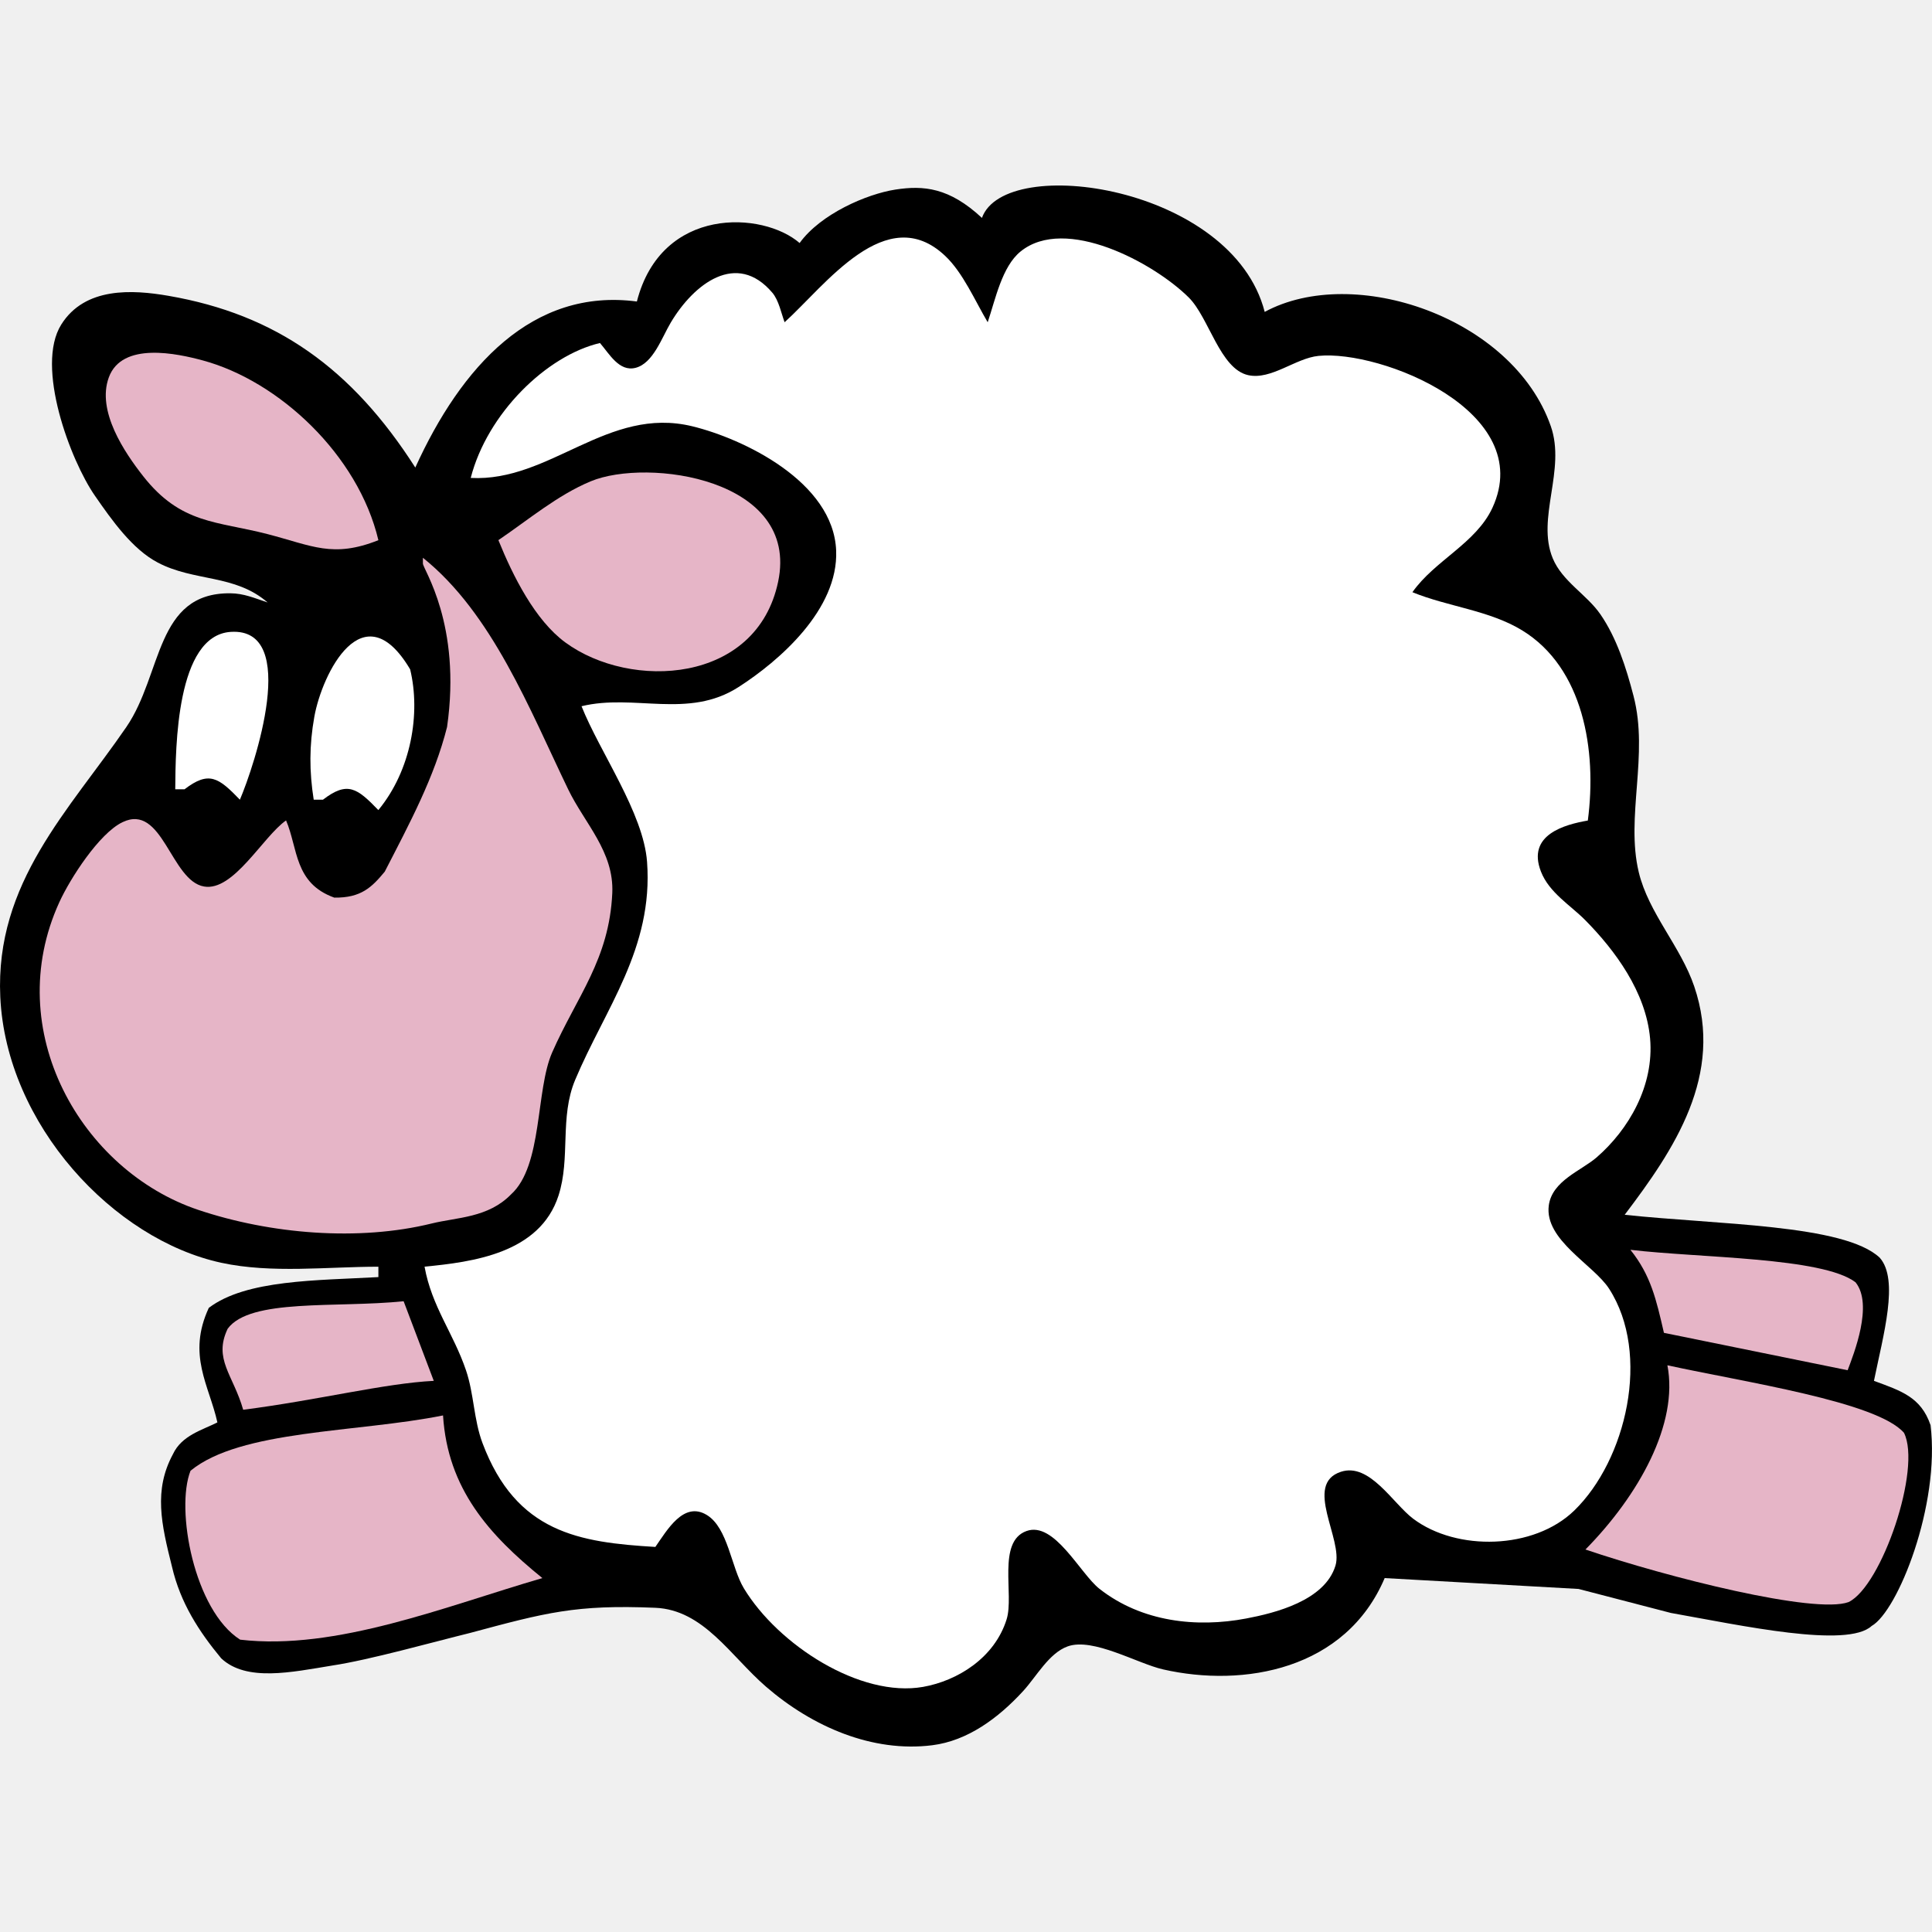
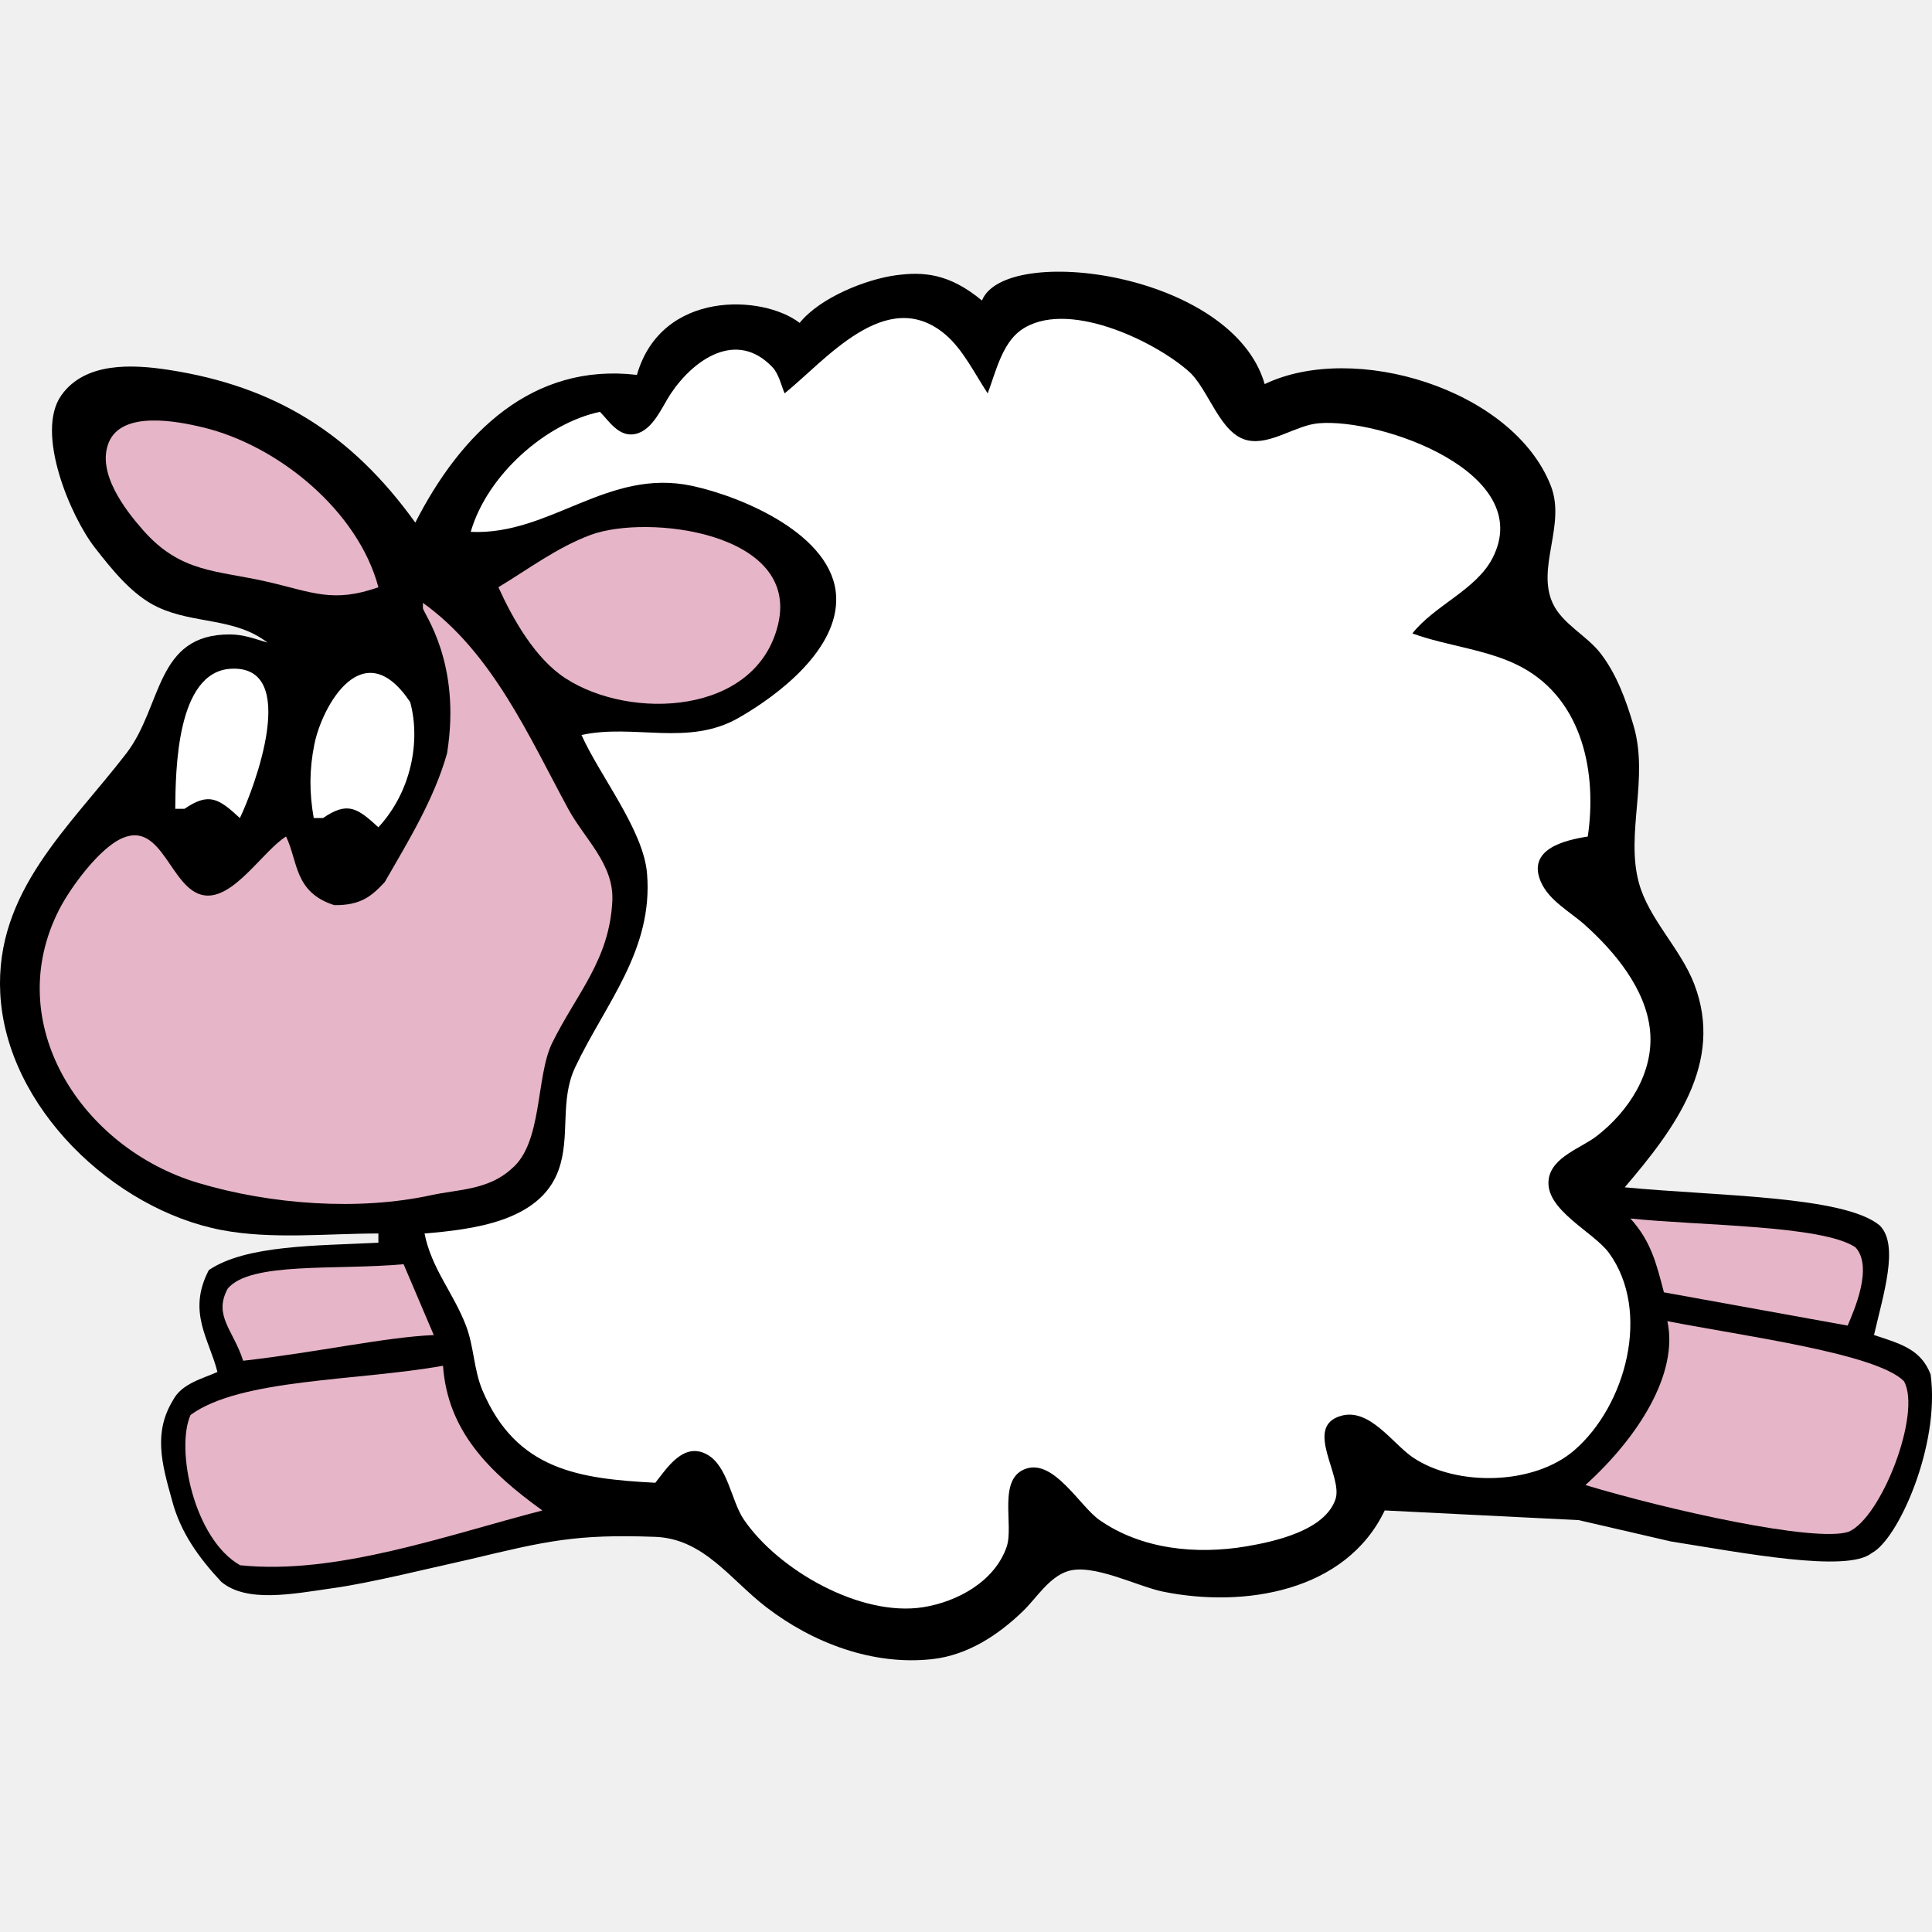
- <svg xmlns="http://www.w3.org/2000/svg" xmlns:xlink="http://www.w3.org/1999/xlink" width="48" height="48" id="svg19" version="1.1">
+ <svg xmlns="http://www.w3.org/2000/svg" xmlns:xlink="http://www.w3.org/1999/xlink" width="96" height="96" id="svg19" version="1.1">
  <defs id="defs33">
    <linearGradient id="linearGradient45">
      <stop style="stop-color:#ffffff;stop-opacity:1;" offset="0" id="stop46" />
      <stop style="stop-color:#ffffe3;stop-opacity:1;" offset="1" id="stop47" />
    </linearGradient>
    <linearGradient id="linearGradient34">
      <stop style="stop-color:#ffcfe1;stop-opacity:1;" offset="0" id="stop35" />
      <stop style="stop-color:#cc9cae;stop-opacity:1;" offset="1" id="stop36" />
    </linearGradient>
    <linearGradient xlink:href="#linearGradient45" id="linearGradient37" x1="0.344" y1="0.164" x2="0.741" y2="1.141" gradientUnits="objectBoundingBox" spreadMethod="pad" />
    <linearGradient xlink:href="#linearGradient34" id="linearGradient38" x1="0.242" y1="0.071" x2="0.529" y2="0.634" gradientUnits="objectBoundingBox" spreadMethod="pad" />
    <linearGradient xlink:href="#linearGradient45" id="linearGradient39" x1="0.607" y1="0.211" x2="0.485" y2="0.898" gradientUnits="objectBoundingBox" spreadMethod="pad" />
    <linearGradient xlink:href="#linearGradient45" id="linearGradient40" x1="0.57" y1="0.184" x2="0.439" y2="0.649" gradientUnits="objectBoundingBox" spreadMethod="pad" />
    <radialGradient xlink:href="#linearGradient45" id="radialGradient41" cx="1.03795e-08" cy="1.88508e-08" fx="1.03795e-08" fy="1.88508e-08" r="0.764" gradientUnits="objectBoundingBox" gradientTransform="matrix(1.01659,0,0,0.983682,0.147058,0.414063)" spreadMethod="pad" />
    <radialGradient xlink:href="#linearGradient45" id="radialGradient42" cx="-3.6059599e-14" cy="1.2964099e-13" fx="-3.6059599e-14" fy="1.2964099e-13" r="0.767" gradientUnits="objectBoundingBox" gradientTransform="matrix(1.17706,0,0,0.849577,0.866336,0.695314)" spreadMethod="pad" />
    <radialGradient xlink:href="#linearGradient34" id="radialGradient43" cx="3.3878e-09" cy="-1.85092e-09" fx="3.3878e-09" fy="-1.85092e-09" r="0.945" gradientUnits="objectBoundingBox" gradientTransform="matrix(1.17119,0,0,0.853835,-0.0726344,0.390645)" spreadMethod="pad" />
    <linearGradient xlink:href="#linearGradient45" id="linearGradient44" x1="0" y1="0" x2="1" y2="0" gradientUnits="objectBoundingBox" spreadMethod="pad" />
    <radialGradient xlink:href="#linearGradient45" id="radialGradient48" cx="2.3239899e-26" cy="3.27678e-26" fx="2.3239899e-26" fy="3.27678e-26" r="1.316" gradientUnits="objectBoundingBox" gradientTransform="matrix(1.0925,0,0,0.915332,0.229445,0.351504)" spreadMethod="pad" />
  </defs>
-   <path style="fill:#000000;stroke:none" d="M 15.823,7.491 C 13.228,7.148 11.457,9.11 10.318,11.616 8.745,9.157 6.863,7.811 4.182,7.349 3.29,7.195 2.11,7.124 1.521,8.065 0.87,9.106 1.75,11.439 2.357,12.315 c 0.421,0.608 0.93,1.33 1.563,1.662 0.91,0.479 1.913,0.285 2.729,0.991 C 6.328,14.862 6.06,14.742 5.721,14.74 c -1.866,-0.015 -1.679,2.005 -2.582,3.323 -1.418,2.068 -3.263,3.86 -3.132,6.704 0.147,3.177 2.819,6.031 5.495,6.607 1.249,0.269 2.631,0.097 3.899,0.097 l 0,0.258 c -1.529,0.086 -3.283,0.06 -4.213,0.764 -0.545,1.173 0.009,1.926 0.213,2.846 -0.368,0.188 -0.886,0.32 -1.104,0.789 -0.483,0.895 -0.291,1.733 -0.024,2.796 0.208,0.9 0.672,1.612 1.223,2.277 0.628,0.589 1.748,0.344 2.757,0.179 0.917,-0.137 2.516,-0.586 3.422,-0.809 1.885,-0.506 2.629,-0.709 4.606,-0.626 1.202,0.051 1.867,1.196 2.752,1.962 1.157,1 2.648,1.639 4.129,1.453 0.875,-0.11 1.635,-0.669 2.254,-1.342 0.335,-0.364 0.643,-0.946 1.11,-1.114 0.629,-0.226 1.731,0.426 2.371,0.572 2.006,0.457 4.537,0.009 5.505,-2.269 l 4.817,0.27 2.293,0.596 c 1.759,0.313 4.38,0.884 4.988,0.324 0.651,-0.369 1.705,-3.002 1.464,-4.989 -0.238,-0.701 -0.736,-0.853 -1.406,-1.101 0.229,-1.128 0.631,-2.515 0.142,-3.061 -0.884,-0.83 -4.041,-0.818 -6.335,-1.065 1.228,-1.62 2.477,-3.471 1.728,-5.673 -0.339,-0.997 -1.134,-1.823 -1.378,-2.836 -0.332,-1.381 0.254,-2.912 -0.131,-4.383 C 40.401,16.584 40.164,15.844 39.759,15.259 39.417,14.766 38.814,14.445 38.577,13.87 38.165,12.871 38.911,11.679 38.528,10.585 37.582,7.882 33.634,6.551 31.421,7.749 30.617,4.616 24.968,3.807 24.396,5.414 23.585,4.658 22.946,4.602 22.246,4.71 21.532,4.821 20.389,5.315 19.866,6.038 18.957,5.248 16.432,5.111 15.823,7.491 z" id="path21" />
-   <path style="fill:#ffffff;fill-opacity:1;fill-rule:nonzero;stroke:none" d="M 19.493,8.006 C 19.411,7.786 19.35,7.463 19.189,7.273 18.302,6.227 17.239,7.049 16.664,8.016 16.443,8.387 16.227,9.029 15.789,9.139 15.383,9.242 15.139,8.791 14.906,8.522 c -1.328,0.312 -2.8,1.751 -3.211,3.352 1.974,0.105 3.402,-1.795 5.505,-1.283 1.263,0.307 3.507,1.376 3.574,3.089 0.058,1.464 -1.417,2.743 -2.427,3.391 -1.251,0.803 -2.59,0.156 -3.899,0.475 0.456,1.145 1.539,2.651 1.628,3.868 0.159,2.151 -1.043,3.645 -1.786,5.415 -0.391,0.931 -0.111,1.938 -0.414,2.875 -0.466,1.439 -2.138,1.65 -3.328,1.766 0.178,0.993 0.718,1.653 1.031,2.579 0.198,0.585 0.19,1.224 0.409,1.805 0.839,2.23 2.405,2.466 4.294,2.579 0.292,-0.417 0.702,-1.144 1.278,-0.794 0.527,0.32 0.605,1.3 0.921,1.822 0.854,1.41 2.896,2.724 4.453,2.449 0.852,-0.151 1.777,-0.718 2.076,-1.681 0.189,-0.609 -0.242,-1.927 0.493,-2.191 0.694,-0.25 1.332,1.058 1.813,1.436 1.049,0.824 2.413,0.971 3.646,0.737 0.701,-0.133 1.954,-0.439 2.218,-1.316 0.196,-0.65 -0.803,-2.022 0.135,-2.329 0.713,-0.234 1.29,0.786 1.796,1.167 1.08,0.811 2.997,0.771 4.001,-0.204 1.288,-1.25 1.916,-3.886 0.864,-5.513 -0.385,-0.595 -1.608,-1.209 -1.497,-2.064 0.08,-0.618 0.811,-0.868 1.19,-1.198 0.796,-0.691 1.431,-1.781 1.327,-2.954 -0.103,-1.156 -0.874,-2.194 -1.613,-2.941 -0.363,-0.367 -0.895,-0.68 -1.099,-1.206 -0.356,-0.917 0.593,-1.167 1.165,-1.267 0.23,-1.748 -0.112,-3.791 -1.627,-4.722 -0.817,-0.502 -1.854,-0.591 -2.731,-0.951 0.554,-0.789 1.58,-1.215 1.988,-2.097 C 38.184,10.223 34.301,8.688 32.758,8.842 32.186,8.899 31.585,9.445 31.013,9.321 30.31,9.168 30.038,7.891 29.534,7.391 28.665,6.528 26.468,5.345 25.356,6.248 24.893,6.623 24.731,7.438 24.539,8.006 24.222,7.47 23.926,6.776 23.482,6.357 22.022,4.977 20.507,7.09 19.493,8.006 z" id="path22" />
-   <path style="fill:#e6b5c7;fill-opacity:1;stroke:none" d="M 9.401,13.421 C 8.898,11.296 6.925,9.466 5.043,8.956 4.408,8.784 3.03,8.479 2.703,9.378 2.397,10.215 3.097,11.244 3.556,11.829 c 0.942,1.2 1.831,1.114 3.092,1.441 1.113,0.289 1.622,0.6 2.752,0.151 z" id="path23" />
-   <path style="fill:#e6b5c7;fill-opacity:1;stroke:none" d="m 12.383,13.421 c 0.361,0.892 0.911,1.991 1.665,2.542 1.62,1.186 4.752,1.033 5.285,-1.512 0.538,-2.567 -3.249,-3.079 -4.657,-2.493 -0.826,0.344 -1.545,0.954 -2.294,1.462 z" id="path24" />
-   <path style="fill:#e6b5c7;fill-opacity:1;stroke:none" d="m 10.507,13.858 6.9e-5,0.143 c 6.8e-5,0.137 0.966,1.507 0.6,4.061 -0.316,1.254 -0.932,2.396 -1.548,3.594 C 9.241,22.04 8.973,22.311 8.305,22.301 7.306,21.942 7.406,21.079 7.107,20.383 6.529,20.789 5.802,22.153 5.069,22.025 4.24,21.881 4.042,19.94 3.039,20.429 c -0.578,0.282 -1.294,1.394 -1.564,1.984 -1.462,3.195 0.554,6.672 3.447,7.645 1.8,0.605 3.99,0.786 5.804,0.339 0.633,-0.156 1.401,-0.138 1.972,-0.724 0.789,-0.716 0.606,-2.584 1.021,-3.527 0.613,-1.392 1.418,-2.307 1.493,-3.958 0.047,-1.029 -0.69,-1.735 -1.097,-2.579 -0.956,-1.981 -1.885,-4.371 -3.609,-5.752 z" id="path25" />
-   <path style="fill:#ffffff;stroke:none" d="m 7.795,19.868 0.229,0 c 0.609,-0.467 0.847,-0.29 1.376,0.258 0.818,-0.991 1.054,-2.406 0.79,-3.496 -1.168,-1.969 -2.188,0.107 -2.38,1.175 -0.128,0.714 -0.127,1.357 -0.016,2.063 z" id="path26" />
-   <path style="fill:#ffffff;stroke:none" d="m 4.355,19.61 0.229,0 c 0.609,-0.467 0.847,-0.29 1.376,0.258 0.358,-0.836 1.512,-4.284 -0.229,-4.169 -1.351,0.089 -1.369,2.859 -1.377,3.911 z" id="path27" />
-   <path style="fill:#e6b5c7;fill-opacity:1;stroke:none" d="m 40.507,31.051 c 0.508,0.634 0.642,1.235 0.833,2.063 l 4.564,0.929 c 0.151,-0.401 0.644,-1.632 0.196,-2.185 -0.819,-0.625 -3.882,-0.603 -5.593,-0.807 z" id="path28" />
-   <path style="fill:#e6b5c7;fill-opacity:1;stroke:none" d="M 5.656,33.013 C 5.296,33.769 5.793,34.155 6.042,35.025 7.895,34.788 9.561,34.367 10.777,34.307 L 10.028,32.329 C 8.346,32.501 6.214,32.251 5.656,33.013 z" id="path29" />
-   <path style="fill:#e6b5c7;fill-opacity:1;stroke:none" d="m 41.426,33.92 c 0.28,1.45 -0.705,3.224 -2.036,4.577 2.045,0.694 5.701,1.614 6.538,1.306 0.823,-0.399 1.819,-3.321 1.376,-4.205 -0.674,-0.775 -3.967,-1.259 -5.878,-1.678 z" id="path30" />
-   <path style="fill:#e6b5c7;fill-opacity:1;stroke:none" d="m 4.734,36.539 c -0.379,0.955 0.088,3.471 1.232,4.198 2.388,0.28 5.122,-0.836 7.509,-1.53 -1.325,-1.074 -2.354,-2.219 -2.468,-4.041 -2.141,0.43 -5.031,0.354 -6.273,1.374 z" id="path31" />
+   <path style="fill:#000000;stroke:none" d="m 31.646,18.628 c -5.191,-0.61 -8.733,2.88 -11.01,7.34 -3.146,-4.375 -6.911,-6.77 -12.273,-7.592 -1.783,-0.273 -4.143,-0.4 -5.321,1.275 -1.303,1.851 0.457,6.002 1.671,7.561 0.843,1.082 1.861,2.365 3.126,2.957 1.82,0.852 3.825,0.507 5.457,1.763 -0.641,-0.189 -1.177,-0.402 -1.855,-0.407 -3.732,-0.027 -3.358,3.566 -5.165,5.912 -2.835,3.68 -6.527,6.868 -6.263,11.927 0.294,5.652 5.639,10.729 10.99,11.755 2.499,0.479 5.262,0.172 7.799,0.172 l 0,0.459 c -3.058,0.153 -6.566,0.106 -8.425,1.358 -1.09,2.088 0.018,3.426 0.427,5.064 -0.736,0.334 -1.772,0.569 -2.208,1.403 -0.965,1.592 -0.582,3.083 -0.048,4.974 0.416,1.601 1.344,2.869 2.447,4.051 1.257,1.048 3.496,0.612 5.514,0.319 1.834,-0.244 5.032,-1.043 6.845,-1.44 3.769,-0.9 5.259,-1.262 9.211,-1.113 2.403,0.09 3.734,2.129 5.505,3.49 2.314,1.779 5.296,2.915 8.257,2.585 1.751,-0.195 3.269,-1.19 4.508,-2.388 0.67,-0.648 1.286,-1.683 2.22,-1.981 1.258,-0.402 3.462,0.758 4.741,1.017 4.011,0.814 9.073,0.016 11.01,-4.036 l 9.634,0.481 4.587,1.06 c 3.517,0.556 8.76,1.573 9.976,0.577 1.302,-0.657 3.41,-5.342 2.928,-8.875 -0.477,-1.247 -1.472,-1.517 -2.812,-1.959 0.459,-2.007 1.263,-4.475 0.283,-5.445 -1.768,-1.476 -8.082,-1.455 -12.669,-1.895 2.457,-2.882 4.954,-6.176 3.455,-10.092 -0.679,-1.774 -2.268,-3.244 -2.755,-5.046 -0.665,-2.458 0.508,-5.181 -0.261,-7.799 -0.368,-1.254 -0.843,-2.57 -1.654,-3.611 -0.684,-0.878 -1.889,-1.448 -2.363,-2.472 -0.824,-1.777 0.668,-3.899 -0.098,-5.845 -1.893,-4.809 -9.789,-7.176 -14.215,-5.046 -1.607,-5.573 -12.904,-7.013 -14.049,-4.153 -1.621,-1.344 -2.899,-1.445 -4.301,-1.252 -1.427,0.197 -3.714,1.076 -4.759,2.363 -1.819,-1.406 -6.869,-1.649 -8.085,2.584 z" id="path21" />
+   <path style="fill:#ffffff;fill-opacity:1;fill-rule:nonzero;stroke:none" d="m 38.986,19.546 c -0.165,-0.393 -0.286,-0.967 -0.607,-1.304 -1.774,-1.863 -3.901,-0.399 -5.051,1.322 -0.441,0.66 -0.874,1.801 -1.749,1.998 -0.813,0.182 -1.301,-0.62 -1.767,-1.098 -2.657,0.554 -5.6,3.116 -6.422,5.964 3.948,0.187 6.804,-3.194 11.01,-2.283 2.525,0.547 7.013,2.449 7.148,5.496 0.116,2.605 -2.834,4.881 -4.855,6.034 -2.502,1.428 -5.18,0.278 -7.799,0.846 0.912,2.037 3.077,4.716 3.257,6.881 0.317,3.826 -2.085,6.485 -3.572,9.634 -0.782,1.657 -0.222,3.447 -0.829,5.115 -0.931,2.56 -4.276,2.935 -6.655,3.142 0.355,1.767 1.435,2.941 2.063,4.587 0.397,1.041 0.38,2.177 0.817,3.211 1.678,3.968 4.811,4.387 8.588,4.587 0.583,-0.741 1.404,-2.035 2.556,-1.413 1.053,0.569 1.21,2.313 1.842,3.241 1.709,2.509 5.792,4.847 8.905,4.356 1.704,-0.269 3.553,-1.278 4.151,-2.991 0.378,-1.084 -0.483,-3.428 0.986,-3.899 1.388,-0.444 2.663,1.882 3.627,2.555 2.099,1.466 4.825,1.728 7.292,1.312 1.401,-0.237 3.908,-0.782 4.437,-2.341 0.392,-1.157 -1.605,-3.597 0.269,-4.144 1.426,-0.417 2.58,1.399 3.593,2.076 2.16,1.443 5.993,1.371 8.001,-0.363 2.576,-2.224 3.833,-6.914 1.727,-9.809 -0.77,-1.058 -3.217,-2.15 -2.994,-3.672 0.161,-1.1 1.621,-1.545 2.38,-2.131 1.591,-1.229 2.863,-3.169 2.654,-5.255 -0.206,-2.056 -1.748,-3.903 -3.226,-5.232 -0.726,-0.654 -1.79,-1.21 -2.197,-2.146 -0.711,-1.632 1.186,-2.076 2.33,-2.255 0.46,-3.111 -0.223,-6.744 -3.254,-8.4 -1.633,-0.892 -3.708,-1.051 -5.462,-1.692 1.108,-1.403 3.16,-2.161 3.976,-3.731 2.21,-4.252 -5.555,-6.984 -8.641,-6.711 -1.144,0.102 -2.346,1.074 -3.489,0.853 -1.407,-0.273 -1.952,-2.544 -2.959,-3.434 -1.737,-1.535 -6.132,-3.639 -8.356,-2.034 -0.927,0.669 -1.249,2.118 -1.633,3.129 -0.634,-0.955 -1.227,-2.189 -2.115,-2.935 -2.921,-2.454 -5.95,1.305 -7.978,2.935 z" id="path22" />
+   <path style="fill:#e6b5c7;fill-opacity:1;stroke:none" d="m 18.802,29.179 c -1.005,-3.781 -4.952,-7.036 -8.716,-7.943 -1.27,-0.306 -4.025,-0.85 -4.681,0.749 -0.611,1.489 0.789,3.321 1.707,4.362 1.883,2.136 3.662,1.982 6.185,2.564 2.226,0.513 3.244,1.068 5.505,0.269 z" id="path23" />
+   <path style="fill:#e6b5c7;fill-opacity:1;stroke:none" d="m 24.765,29.179 c 0.723,1.587 1.822,3.542 3.33,4.523 3.24,2.109 9.505,1.837 10.571,-2.69 1.075,-4.568 -6.499,-5.477 -9.314,-4.434 -1.652,0.612 -3.09,1.697 -4.587,2.601 z" id="path24" />
+   <path style="fill:#e6b5c7;fill-opacity:1;stroke:none" d="m 21.014,29.956 1.38e-4,0.255 c 1.38e-4,0.243 1.932,2.681 1.199,7.225 -0.632,2.231 -1.864,4.262 -3.095,6.393 -0.636,0.682 -1.173,1.164 -2.509,1.147 -1.998,-0.638 -1.796,-2.174 -2.395,-3.411 -1.157,0.722 -2.61,3.149 -4.076,2.922 -1.659,-0.258 -2.053,-3.711 -4.06,-2.841 -1.156,0.501 -2.587,2.479 -3.128,3.53 -2.923,5.684 1.108,11.869 6.895,13.602 3.6,1.077 7.98,1.399 11.608,0.604 1.265,-0.277 2.802,-0.246 3.945,-1.288 1.578,-1.274 1.212,-4.597 2.042,-6.276 1.225,-2.477 2.837,-4.104 2.986,-7.042 0.093,-1.831 -1.38,-3.087 -2.194,-4.587 -1.912,-3.524 -3.771,-7.776 -7.219,-10.233 z" id="path25" />
+   <path style="fill:#ffffff;stroke:none" d="m 15.59,40.648 0.459,0 c 1.218,-0.83 1.694,-0.516 2.752,0.459 1.635,-1.763 2.108,-4.281 1.581,-6.219 -2.335,-3.503 -4.376,0.19 -4.76,2.091 -0.256,1.269 -0.255,2.414 -0.032,3.67 z" id="path26" />
+   <path style="fill:#ffffff;stroke:none" d="m 8.709,40.189 0.459,0 c 1.218,-0.83 1.694,-0.516 2.752,0.459 0.717,-1.488 3.024,-7.622 -0.457,-7.417 -2.703,0.159 -2.738,5.087 -2.754,6.958 z" id="path27" />
+   <path style="fill:#e6b5c7;fill-opacity:1;stroke:none" d="m 81.013,60.545 c 1.016,1.128 1.283,2.197 1.666,3.67 l 9.129,1.653 c 0.301,-0.713 1.288,-2.904 0.392,-3.887 -1.638,-1.112 -7.764,-1.072 -11.186,-1.435 z" id="path28" />
+   <path style="fill:#e6b5c7;fill-opacity:1;stroke:none" d="m 11.312,64.035 c -0.72,1.346 0.274,2.033 0.771,3.58 3.707,-0.422 7.04,-1.171 9.471,-1.277 l -1.499,-3.52 c -3.364,0.306 -7.628,-0.138 -8.743,1.217 z" id="path29" />
+   <path style="fill:#e6b5c7;fill-opacity:1;stroke:none" d="m 82.851,65.649 c 0.56,2.58 -1.411,5.735 -4.073,8.142 4.09,1.234 11.403,2.872 13.077,2.323 1.646,-0.71 3.637,-5.908 2.752,-7.481 -1.349,-1.379 -7.933,-2.239 -11.756,-2.985 z" id="path30" />
+   <path style="fill:#e6b5c7;fill-opacity:1;stroke:none" d="m 9.468,70.308 c -0.757,1.699 0.176,6.175 2.463,7.468 4.775,0.498 10.243,-1.487 15.019,-2.722 -2.65,-1.91 -4.707,-3.947 -4.937,-7.19 -4.282,0.764 -10.062,0.63 -12.545,2.444 z" id="path31" />
</svg>
